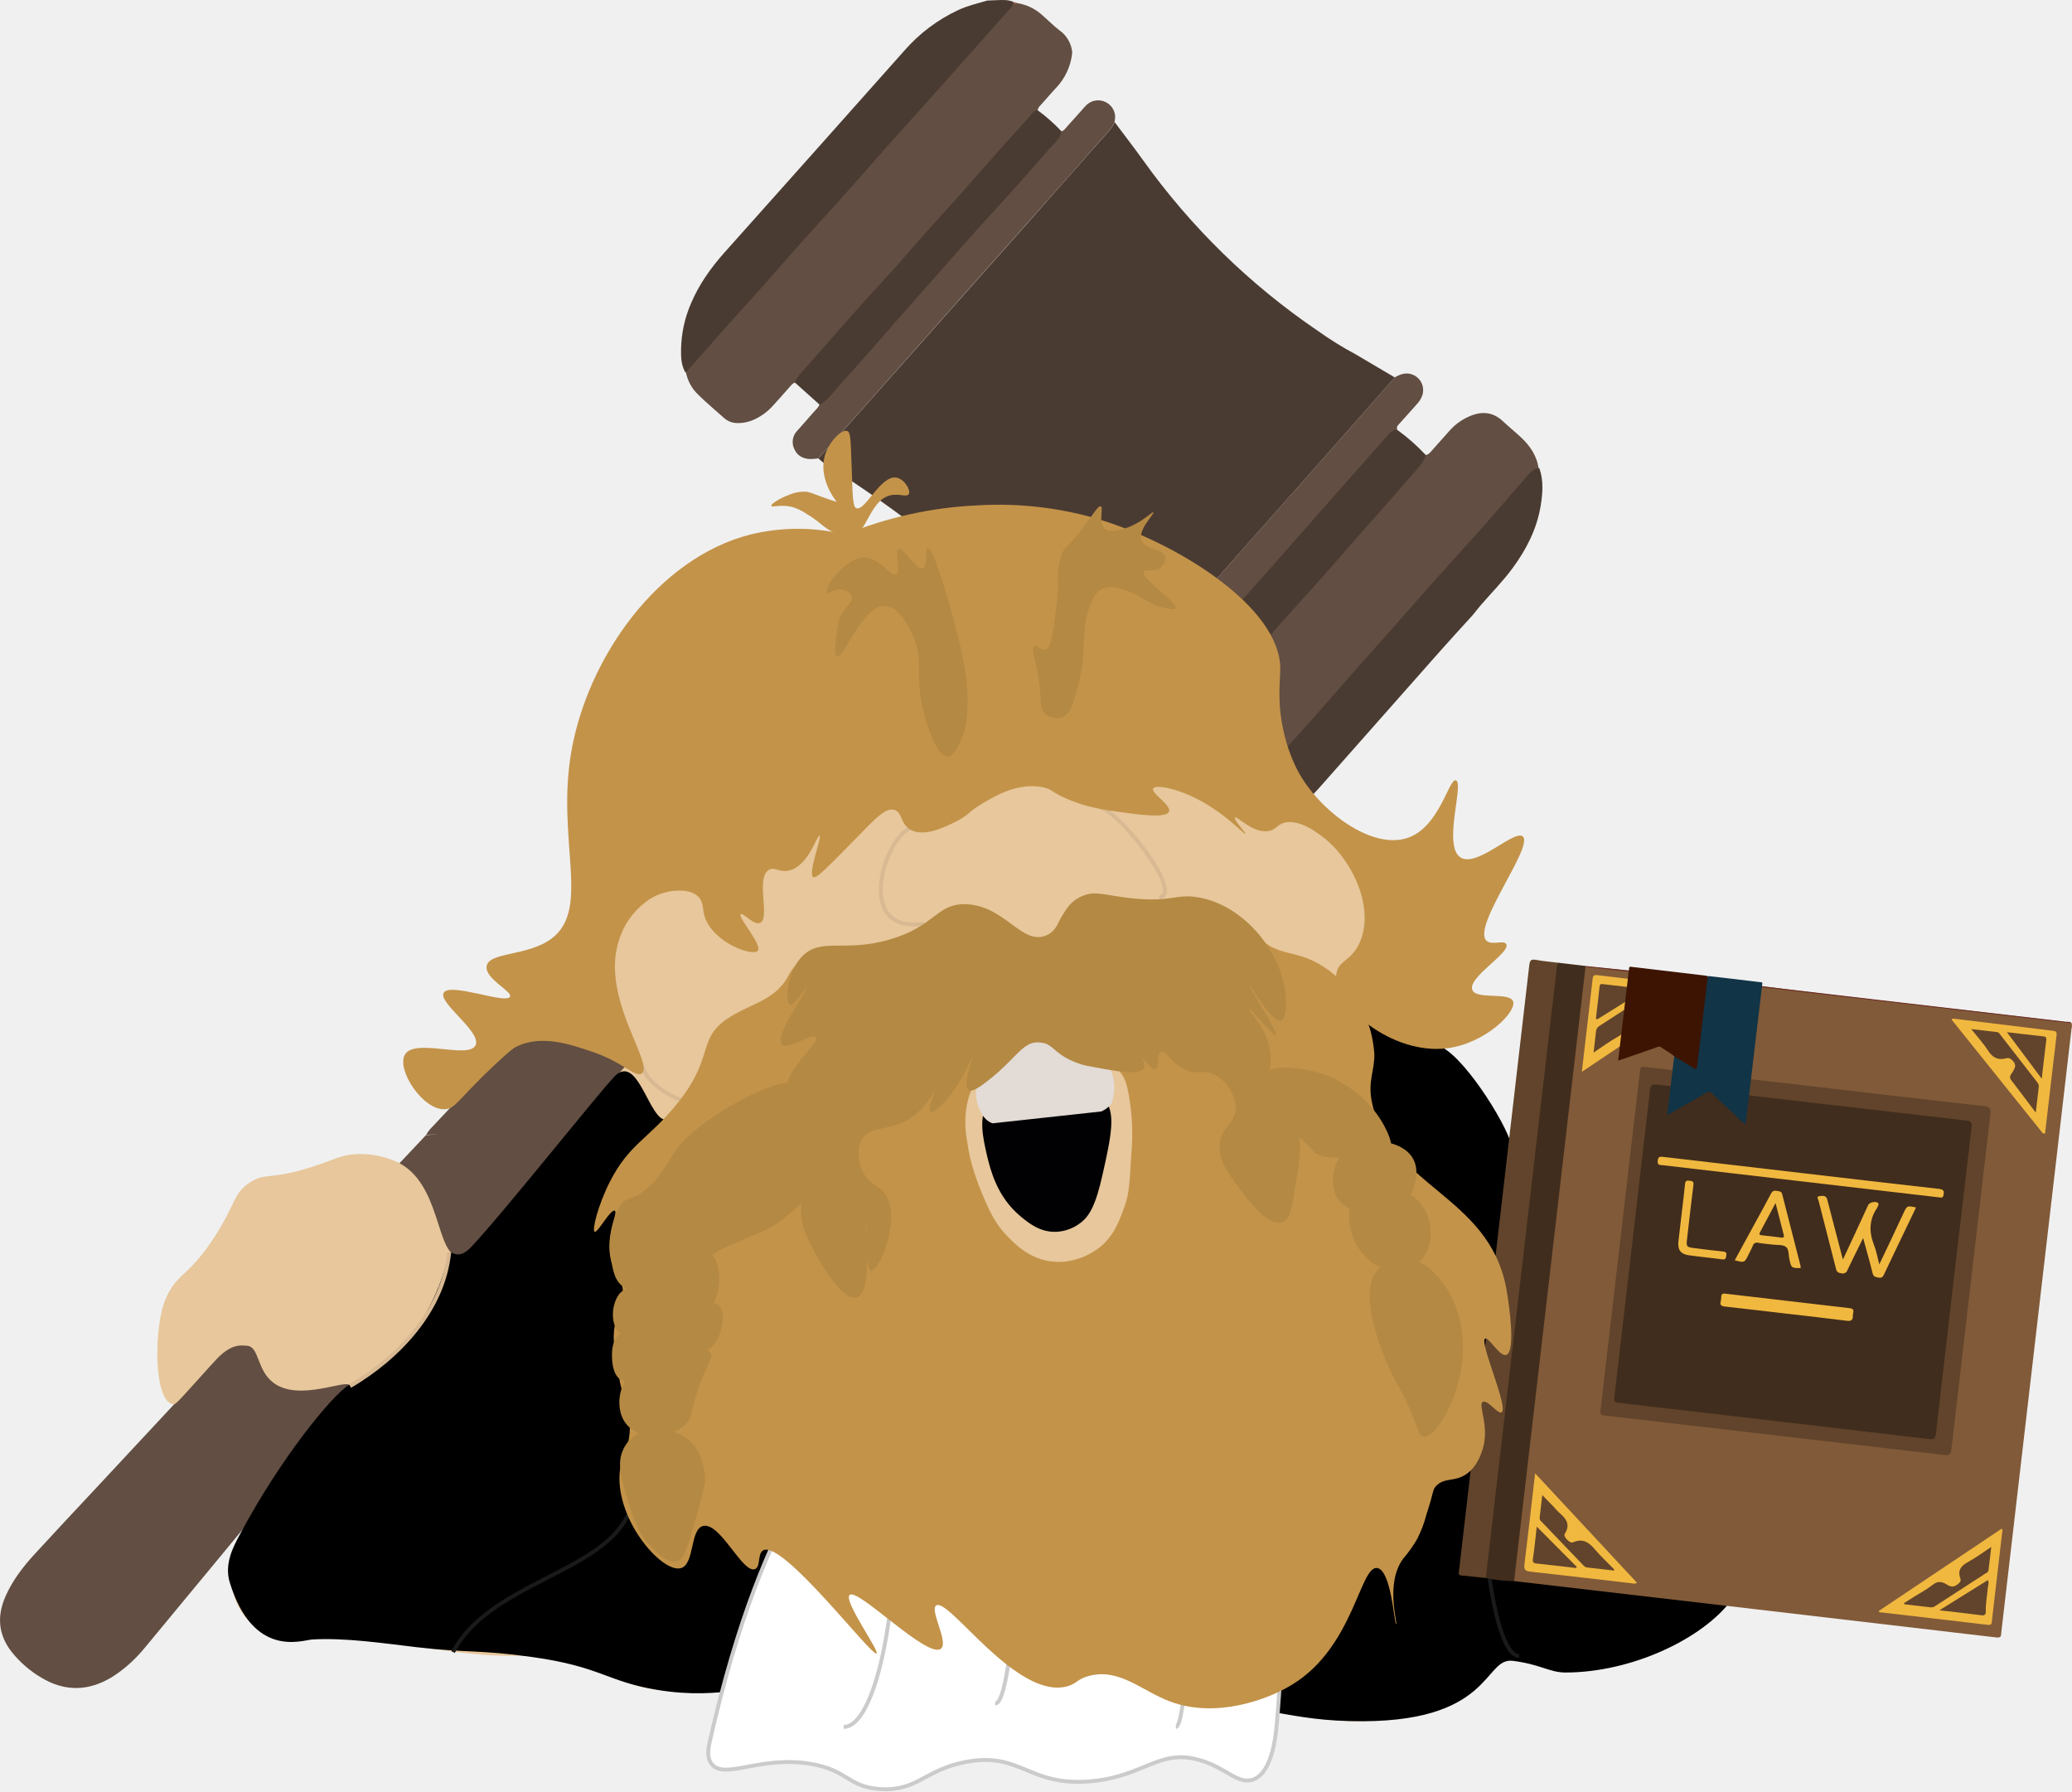
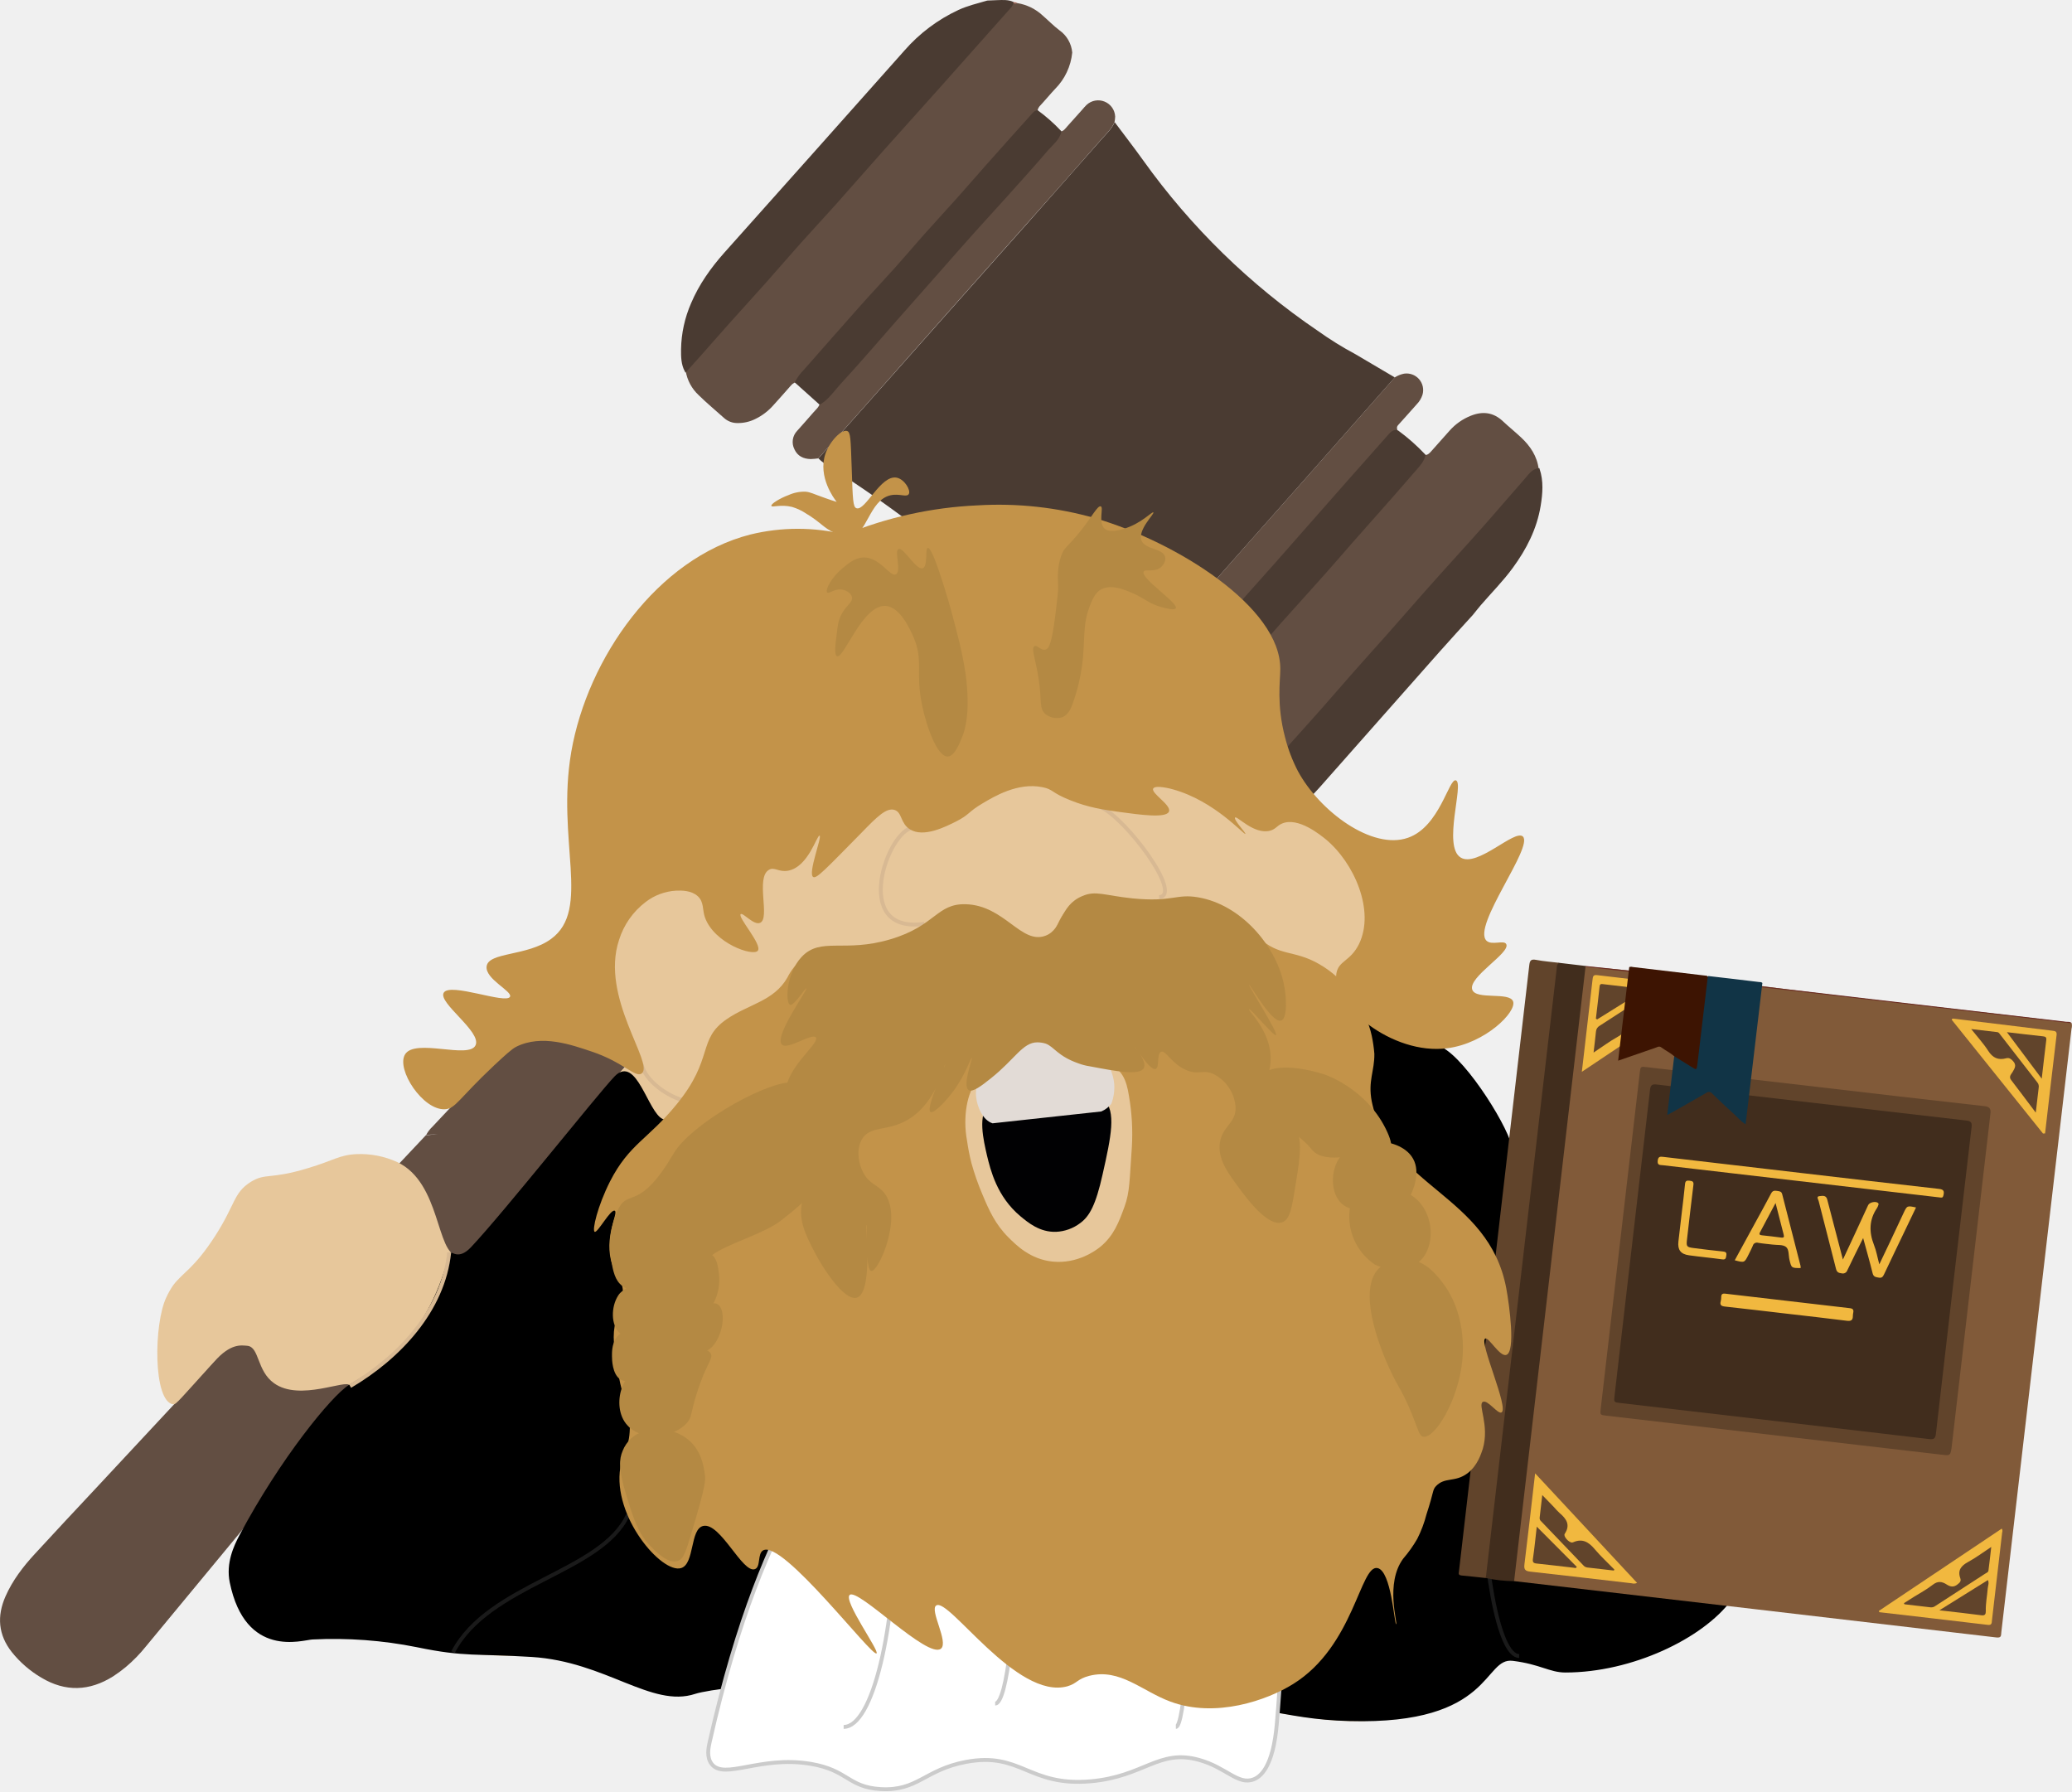
<svg xmlns="http://www.w3.org/2000/svg" viewBox="0 0 1066.5 921.89">
  <defs>
    <style>.cls-1,.cls-3{fill:#4a3b32;}.cls-2{fill:#624e42;}.cls-3{stroke:#4a3b32;}.cls-15,.cls-16,.cls-17,.cls-3,.cls-6,.cls-7{stroke-miterlimit:10;}.cls-4{fill:#a56151;}.cls-5{fill:#e7c79b;}.cls-6{stroke:#000;}.cls-16,.cls-17,.cls-7{fill:none;}.cls-7{stroke:#1a1a1a;}.cls-15,.cls-16,.cls-17,.cls-7{stroke-width:2px;}.cls-8{fill:#815a39;}.cls-9{fill:#412d1d;}.cls-10{fill:#61442b;}.cls-11{fill:#6b2c23;}.cls-12{fill:#f1b83f;}.cls-13{fill:#113446;}.cls-14{fill:#3d1402;}.cls-15{fill:#fff;}.cls-15,.cls-16{stroke:#cbcbcb;}.cls-17{stroke:#d8b993;}.cls-18{fill:#c39349;}.cls-19{fill:#010103;}.cls-20{fill:#e2dbd6;}.cls-21{fill:#b48943;}</style>
  </defs>
  <g id="Calque_2" data-name="Calque 2">
    <g id="Calque_1-2" data-name="Calque 1">
      <path class="cls-1" d="M567.42,363.62c-1.8-2-3.66-3.9-5.39-5.94-8.8-10.36-17.86-20.49-27.37-30.21-1.06-1.08-2-2.37-3.48-2.93-1.44-2.56-3.65-4.45-5.77-6.37Q509,303.26,492.51,288.5c-4-3.57-7.87-7.32-12.55-10.05-2.73-3.52-6.59-5.72-10-8.37-14-10.67-28.43-20.61-43.23-30.07a23.5,23.5,0,0,1-5.47-4.08q11.1-12.45,22.2-24.92,22.15-25,44.31-49.94,20.44-23,40.9-46,19.27-21.75,38.47-43.57c2.39-2.72,5.17-5.18,6.59-8.66,4.93,6.61,10,13.13,14.79,19.83a356.82,356.82,0,0,0,89.68,87.54,178.55,178.55,0,0,0,19.5,12.11l20.24,11.94-15.6,17.67q-16.74,19-33.5,37.93-15.43,17.44-30.92,34.84c-7.12,8-14.19,16.12-21.32,24.15q-15.46,17.42-31,34.79C579.57,350.31,573.48,357,567.42,363.62Z" />
      <path class="cls-2" d="M623.24,431.47a33.24,33.24,0,0,1-18.82-9.14c-2.48-2.39-5-4.71-7.73-6.89-4.77-3.88-5.72-8.87-4.4-14.5a29,29,0,0,1,6.79-13.16c3.23-3.55,6.37-7.17,9.51-10.8a20.27,20.27,0,0,0,1.57-2.37,6.42,6.42,0,0,0,3.16-2.41c6.58-7.5,13.12-15,19.71-22.51,3.68-4.18,7.45-8.28,11.13-12.45,5-5.61,9.81-11.3,14.79-16.89,9.7-10.89,19.59-21.61,29.15-32.63,5.41-6.23,10.82-12.45,16.33-18.59,8.32-9.29,16.49-18.72,24.67-28.13,1.75-2,3.54-4.08,4.13-6.83,1.8.14,2.75-1.12,3.78-2.27,3.06-3.45,6.11-6.91,9.2-10.34A28.81,28.81,0,0,1,757,214c6.09-2.45,11.6-1.86,16.53,2.77,3.08,2.9,6.39,5.54,9.47,8.44,4.72,4.44,8.2,9.63,9,16.26-3.2.45-4.79,3.05-6.65,5.16-7.36,8.33-14.53,16.82-21.91,25.13-10.05,11.32-20.29,22.47-30.34,33.79-8.77,9.89-17.37,19.93-26.25,29.73-11.84,13.06-23.18,26.56-35,39.63-14.28,15.75-28.23,31.81-42.18,47.87C627.31,425.46,624.14,427.66,623.24,431.47Z" />
      <path class="cls-2" d="M409.69,196.73c-1.42.28-2.27,1.33-3.16,2.33-2.79,3.15-5.55,6.34-8.4,9.44a29.5,29.5,0,0,1-9.55,7.24,19.84,19.84,0,0,1-8.88,2,10.13,10.13,0,0,1-6.86-2.47c-4.42-4-9-7.72-13.22-11.9a21.74,21.74,0,0,1-6.68-12.41c2.81-3.14,5.64-6.26,8.44-9.42,4.7-5.3,9.36-10.66,14.09-15.94,6-6.72,12.1-13.35,18.09-20.09s12.1-13.86,18.23-20.72c5.87-6.58,11.91-13,17.78-19.59,8.3-9.3,16.47-18.7,24.76-28,9.82-11,19.73-22,29.56-33q18.18-20.37,36.3-40.82a11.25,11.25,0,0,0,1.12-2l0,.06a2.66,2.66,0,0,0,2.33.16,25.09,25.09,0,0,1,13.1,6.44c2.87,2.49,5.53,5.24,8.55,7.53a15.65,15.65,0,0,1,6.61,11.47,30.81,30.81,0,0,1-8.81,18.72c-2.6,2.77-5,5.71-7.61,8.5a5.15,5.15,0,0,0-1.51,3,4.65,4.65,0,0,0-1.53.75q-12.51,13.91-24.94,27.88c-4.72,5.3-9.35,10.68-14.08,16-6,6.72-12.12,13.35-18.12,20.08-4.73,5.29-9.3,10.72-14,16-5.89,6.57-12,13-17.82,19.57-9.82,11-19.54,22.15-29.31,33.23A23.9,23.9,0,0,0,409.69,196.73Z" />
      <path class="cls-3" d="M521.31,1.39a11.25,11.25,0,0,1-1.12,2q-18.14,20.43-36.3,40.82c-9.83,11-19.74,22-29.56,33-8.29,9.3-16.46,18.7-24.76,28-5.87,6.58-11.91,13-17.78,19.59-6.13,6.86-12.12,13.85-18.23,20.72s-12.09,13.37-18.09,20.09c-4.73,5.28-9.39,10.64-14.09,15.94-2.8,3.16-5.63,6.28-8.44,9.42-1.88-3.52-1.93-7.41-1.89-11.22a61.35,61.35,0,0,1,5.12-23.48c4.11-9.69,10.08-18.06,17-25.86q46.47-52,92.82-104.16A83.28,83.28,0,0,1,493.52,5.59c4.73-2.19,9.78-3.35,14.74-4.81,1.71-.07,3.42-.17,5.13-.21C516.07.49,518.76.28,521.31,1.39Z" />
      <path class="cls-3" d="M623.24,431.47c.9-3.81,4.07-6,6.41-8.71,14-16.06,27.9-32.12,42.18-47.87,11.84-13.07,23.18-26.57,35-39.63,8.88-9.8,17.48-19.84,26.25-29.73,10-11.32,20.29-22.47,30.34-33.79,7.38-8.31,14.55-16.8,21.91-25.13,1.86-2.11,3.45-4.71,6.65-5.16,2.08,6.21,1.56,12.51.54,18.79-1.94,11.85-7.27,22.22-14.3,31.79-5,6.83-11,12.84-16.52,19.25-1.37,1.6-2.66,3.28-4,4.92-5.67,6.26-11.4,12.46-17,18.79q-31,35-61.89,70c-8.78,9.94-19,18-31.38,22.94C639.68,431,631.68,432.82,623.24,431.47Z" />
      <path class="cls-2" d="M567.42,363.62c6.06-6.67,12.15-13.31,18.16-20q15.52-17.37,31-34.79c7.13-8,14.2-16.11,21.32-24.15q15.45-17.43,30.92-34.84,16.77-18.94,33.5-37.93l15.6-17.67a13.94,13.94,0,0,1,4.76-1.92,8.55,8.55,0,0,1,9.49,10.9,12.36,12.36,0,0,1-2.95,4.86c-3.21,3.55-6.33,7.19-9.58,10.71-1,1.11-.52,2.09-.21,3.17-2-.59-3.23.7-4.4,2q-10.66,12-21.32,24.09-10.28,11.63-20.5,23.28c-5.69,6.47-11.36,13-17.08,19.41-9.16,10.31-18.37,20.57-27.53,30.88-4.33,4.86-8.58,9.79-12.91,14.66q-9.75,10.94-19.58,21.8a3.08,3.08,0,0,0-.92,3.09,3.29,3.29,0,0,0-3,1.31c-2.63,3-5.32,6-8,9a39.8,39.8,0,0,1-3.18,3.31A8.14,8.14,0,0,1,571.4,376a8.39,8.39,0,0,1-4.81-8.45A24.79,24.79,0,0,1,567.42,363.62Z" />
      <path class="cls-3" d="M595.17,361.17a3.08,3.08,0,0,1,.92-3.09q9.85-10.84,19.58-21.8c4.33-4.87,8.58-9.8,12.91-14.66,9.16-10.31,18.37-20.57,27.53-30.88,5.72-6.44,11.39-12.94,17.08-19.41q10.24-11.64,20.5-23.28Q704.34,236,715,224c1.17-1.32,2.36-2.61,4.4-2a102.3,102.3,0,0,1,13.82,12.23c-.59,2.75-2.38,4.81-4.13,6.83-8.18,9.41-16.35,18.84-24.67,28.13-5.51,6.14-10.92,12.36-16.33,18.59-9.56,11-19.45,21.74-29.15,32.63-5,5.59-9.84,11.28-14.79,16.89-3.68,4.17-7.45,8.27-11.13,12.45-6.59,7.48-13.13,15-19.71,22.51a6.42,6.42,0,0,1-3.16,2.41Z" />
      <path class="cls-4" d="M523.62,1.61a2.66,2.66,0,0,1-2.33-.16A2.09,2.09,0,0,1,523.62,1.61Z" />
      <path class="cls-2" d="M306.76,567.42c-3.51,4.27-7.12,8.47-10.52,12.84a9.82,9.82,0,0,1-8.77,4.14c-19.91-.33-39.83-.37-59.75-.45-2.86,0-5.75-.33-8.58.4l.06.09a15.93,15.93,0,0,1,3.41-4.57c12.4-13,24.32-26.48,37.18-39,1.35-1.32,3-2.48,3.46-4.48q22.26-23.8,44.52-47.62,46-49.37,92-98.76,9.44-10.14,18.86-20.29c.78-.84,1.54-1.71,2.3-2.58.93-1.08.72-2-.25-3s-2.16-2.18-3.24-3.28a36.67,36.67,0,0,1-6.1-8.37,15.74,15.74,0,0,1-2.07-7.14,5.67,5.67,0,0,1,5.49-6.2,18.83,18.83,0,0,1,10.52,2.51c1.7.88,3.17,2.21,5.32,2.56,1.76-1.89,1.81-4.48,2.41-6.84a105.16,105.16,0,0,1,15.87-35,62.76,62.76,0,0,1,31-23.86c4.68,2.73,8.55,6.48,12.55,10.05q16.53,14.75,32.9,29.67c2.12,1.92,4.33,3.81,5.77,6.37l-1.84,6.07a58.88,58.88,0,0,1-14.33,24,93,93,0,0,1-21.95,16.71,153.06,153.06,0,0,1-16.68,7.9c-1.38.56-3,.69-4.07,2.29,1.26,1.83,2.61,3.66,3.81,5.58a19,19,0,0,1,3.15,9.16,5.73,5.73,0,0,1-5.06,6,13.48,13.48,0,0,1-5.7-.49,34.81,34.81,0,0,1-11.69-6.08c-1.21-1-2.37-2-3.61-2.87a1.71,1.71,0,0,0-2.53.33c-1.12,1.32-2.27,2.61-3.37,3.94q-29.21,35.32-58.4,70.67l-78.61,95.1C309.08,564.35,307.94,565.9,306.76,567.42Z" />
      <path class="cls-2" d="M219.14,584.35A205,205,0,0,0,248.92,579c43.15-11.07,65.3-31.84,68.48-28.06s-19.28,26.56-67.61,85.13c-1.6,1.93-1.82,2.24-7.32,8.88q-25.32,30.6-50.65,61.2-24.6,29.69-49.2,59.39c-1.45,1.75-3.33,3.22-4,5.55-3.21,2.8-5.61,6.3-8.3,9.54q-27.6,33.3-55.14,66.66A76.19,76.19,0,0,1,64.74,858a68.71,68.71,0,0,1-6.5,4.78c-12.19,7.67-24.58,8.12-37,.66A55.69,55.69,0,0,1,6.07,850.29c-7-8.89-7.73-18.49-3.22-28.71,3.63-8.21,9-15.21,15-21.73q15.66-17,31.43-33.79,31.46-33.76,62.91-67.52l2.83-3C133.23,675.78,164,642.84,219.14,584.35Z" />
      <path class="cls-2" d="M545.79,67.72c1.72-.19,2.55-1.56,3.55-2.68,2.56-2.83,5.1-5.69,7.65-8.53.76-.85,1.48-1.77,2.31-2.54A8.76,8.76,0,0,1,574,60a18.46,18.46,0,0,1-.33,2.84c-1.42,3.48-4.2,5.94-6.59,8.66Q547.95,93.32,528.63,115q-20.43,23-40.9,46Q465.56,186,443.42,211q-11.09,12.48-22.2,24.92a35.81,35.81,0,0,1-4,.35c-3.68-.11-6.7-1.5-8.3-5a8.28,8.28,0,0,1,1.41-9.55c2.78-3.14,5.59-6.25,8.32-9.43,1.22-1.43,2.8-2.63,3.32-4.57,4.36-2.66,7.12-7,10.46-10.58,9.85-10.7,19.3-21.76,28.91-32.67Q472,152.4,482.63,140.37c5.83-6.6,11.61-13.24,17.48-19.8s12.11-13.31,18.12-20c7-7.84,14.09-15.65,20.93-23.65C541.6,74.07,544.94,71.76,545.79,67.72Z" />
      <path class="cls-3" d="M545.79,67.72c-.85,4-4.19,6.35-6.63,9.2-6.84,8-13.9,15.81-20.93,23.65-6,6.69-12.12,13.29-18.12,20s-11.65,13.2-17.48,19.8q-10.63,12-21.28,24.09c-9.61,10.91-19.06,22-28.91,32.67-3.34,3.63-6.1,7.92-10.46,10.58l-12.28-11a23.63,23.63,0,0,1,4.4-6c9.77-11.08,19.49-22.2,29.31-33.23,5.87-6.59,11.93-13,17.82-19.57,4.75-5.28,9.32-10.71,14-16,6-6.73,12.11-13.36,18.12-20.08,4.73-5.29,9.36-10.67,14.08-16q12.43-14,24.94-27.88a4.65,4.65,0,0,1,1.53-.75A87.9,87.9,0,0,1,545.79,67.72Z" />
    </g>
    <g id="Calque_4" data-name="Calque 4">
      <path class="cls-5" d="M640.19,867.9c4.06,17.76,87.27,29.55,116-.4,3.93-4.07,13.14-15.45,25.75-15.32,7.72.14,13.14,4.48,14.9,5.56,10.17,6.91,37.54,2.44,111.68-46.21a254.13,254.13,0,0,1-43-5.29c-28.87-6.1-49.34-10.3-63-27.65-1.77-2.3-17.49-22.22-11.66-38.89,1.9-5.29,5.15-8.14,6.37-15.72a38.94,38.94,0,0,0-3.25-22.1,150.76,150.76,0,0,0,1.62-68.71c-4.33-20.33-11.92-34.15-20.32-49.46-10.44-19.11-18.44-34.16-35.51-44.59-7.19-4.34-27.24-16.67-37.27-9.08-11.25,8.54-2.58,36.18-1.76,38.49,10.3,31.44,33.74,32.39,46.35,58,9.35,19.11,4.6,39.44-4.88,80-9.76,41.61-16.67,70.21-40.39,93.92-3.79,3.8-23.31,22.36-49.33,49.47C642.22,860.86,639.37,864.11,640.19,867.9Z" />
      <path class="cls-5" d="M174.24,719.81c-18,22-51,61-55,84-1.76,18.29,4.46,30.89,20.18,38.21,10.7,5,16.67,0,39.3,0,17.89,0,19.24,3.12,48.11,7.18,45.4,6.51,44.18-.68,68.31,6.51,19.78,5.82,26.69,12.6,47.43,14.5a111.06,111.06,0,0,0,30.63-1.49c33.75-6,83.89-3.93,158.16-.82,119.94,5,151.38,24.94,157.89,12.47,21.41-41.33-316-267.93-341-316.59-1.35-2.71-8.54-18-18.43-18-6.91,0-11.93,7.32-15.72,12.6,0,0-2.85,4.07-69.8,82.4-2.16,2.58-5.15,5.83-8.67,5.56-11.25-.81-8.54-37.54-31.17-48.25A45.9,45.9,0,0,0,183.6,594c-8.95.4-11.79,3.25-24.94,7.18-19.92,6.1-21.82,2.3-29.68,7.18-8.94,5.69-7.72,11.52-18.43,28.06s-16.4,18.43-21.41,25.07a40.22,40.22,0,0,0-3.53,6.23c-6.5,13.55-6.94,53.86,3.63,55.08,1.36.13,3.38-2.49,21-22,8.54-9.49,13.73-8.41,17.11-8.14,6.24.68,4.75,12.87,13.69,19.24,13.28,9.63,37.68-2.44,38.9,1.22.27.68-.54,1.36-1.63,2.58s-2.57,2.84-3.79,4.2" />
      <g id="Calque_5" data-name="Calque 5">
-         <path class="cls-6" d="M118.74,814.31c12,39,36.74,29.3,42,29,17-1,37,2,54,4,26,3,31.25,1.14,59,5,36,5,38.46,12.66,65,17,33.24,5.43,51.58-4,86-4,52,0,95,1,137,4,90.62,6.47,96,15,133,16,74,2,68-33,84-31,14.21,1.77,19,6,27,6,34.07,0,70.37-17.36,85-37,39.55-53.08-113-109.75-113-232,0-8-22.75-45.4-36-52-11.22-5.6-31.83-15.7-61-21-139.76-25.45-254.77,99.21-340,58-7.81-3.78-13.51-32.93-24-22-8.9,9.27-57,70-74,88-6.79,7.19-10.69,1.78-11,3-12.08,48.33-41,61-52,68-8.75,5.56-34.94,37.47-56,77C120.78,795.86,115.82,804.81,118.74,814.31Z" />
+         <path class="cls-6" d="M118.74,814.31c8,39,36.74,29.3,42,29a218.28,218.28,0,0,1,54,4c24.79,5.14,30.21,3.18,59,5,38.25,2.4,61.79,26.4,84,19,6-2,35-6,67-6,52,0,95,1,137,4,90.62,6.47,96,15,133,16,74,2,68-33,84-31,14.21,1.77,19,6,27,6,34.07,0,70.37-17.36,85-37,39.55-53.08-113-109.75-113-232,0-8-22.75-45.4-36-52-11.22-5.6-31.83-15.7-61-21-139.76-25.45-254.77,99.21-340,58-7.81-3.78-13.51-32.93-24-22-8.9,9.27-57,70-74,88-6.79,7.19-10.69,1.78-11,3-12.08,48.33-41,61-52,68-8.75,5.56-34.94,37.47-56,77C120.78,795.86,116.75,804.58,118.74,814.31Z" />
      </g>
      <path class="cls-7" d="M762.57,747.83c0,57.73,8.67,104.49,19.38,104.49" />
      <path class="cls-7" d="M233.2,850.29c18.43-35.24,76.44-40.93,90-70.61" />
      <path class="cls-8" d="M1066.33,526.64a5.54,5.54,0,0,1-.08,2.83q-18.06,155.34-36.14,310.68c-.17,1.48.17,2.93-2.5,2.62q-124.12-14.58-248.27-29a3.57,3.57,0,0,1-.52-2.75c.06-1,.19-1.91.3-2.86q17.77-152.73,35.55-305.44c.21-1.78,0-3.71,1.34-5.22a3.34,3.34,0,0,1,1.8,0q41.28,3.8,82.37,9.16c54.54,7.21,109.27,12.81,163.87,19.49A4.76,4.76,0,0,1,1066.33,526.64Z" />
      <path class="cls-9" d="M816.1,497.58q-11.21,96.48-22.42,193L779.34,813.8a73.56,73.56,0,0,1-14.57-1.62c-.79-1.87-.4-3.79-.19-5.68.86-7.72,1.78-15.44,2.67-23.15Q783.63,642.53,800,501.72c.15-1.3.27-2.6.51-3.89s.71-2.17,2.11-2.27l13.5,1.6c.19.11.25.21.17.29A.28.28,0,0,1,816.1,497.58Z" />
      <path class="cls-10" d="M802.64,495.56c-1.5.69-1.28,2.13-1.43,3.39Q790.8,588.38,780.4,677.81L765.34,807.29l-.57,4.89c-4.16-.44-8.32-.92-12.48-1.3-1.29-.11-1.66-.66-1.38-1.85a18.09,18.09,0,0,0,.22-1.82q18-155.13,36-310.26c.28-2.48.77-3.46,3.54-2.92C794.63,494.79,798.66,495.07,802.64,495.56Z" />
      <path class="cls-11" d="M864.16,502.6l40.47,4.72c1,.14,2.07.3,3.11.42q77.85,9.07,155.72,18.15c1,.11,2.11-.23,2.87.75-1.13-.12-2.26-.22-3.39-.35L816.1,497.58a1.87,1.87,0,0,1,0-.42l19.94,2.13Z" />
      <path class="cls-10" d="M934.61,559.32c29,3.37,57.91,6.78,86.87,10,2.52.29,3.25,1.23,3.06,3.45-.07.79-.16,1.57-.25,2.35q-9.81,84.39-19.63,168.77c-.06.52-.11,1.05-.19,1.56-.56,3.53-.83,3.74-4.33,3.34l-173.2-20.15c-3.39-.39-3.39-.4-3-3.75Q834,638.58,844,552.25c.39-3.41.4-3.42,3.73-3Z" />
      <path class="cls-12" d="M842.64,814.68a3.77,3.77,0,0,1-2.73.21c-17.41-2-34.82-4.09-52.25-6-2.61-.29-3.33-1.12-3-3.76,1.9-15.32,3.62-30.66,5.5-46.83Z" />
      <path class="cls-12" d="M967.06,829.12l63.29-42.37a2.26,2.26,0,0,1,.2,2q-2.61,22.62-5.25,45.23c-.15,1.31,0,2.56-2.14,2.31-18.61-2.23-37.23-4.37-55.84-6.53Z" />
      <path class="cls-12" d="M814.2,551.65c.26-2.18.42-3.61.59-5q2.48-21.32,4.94-42.62c.17-1.49.38-2.38,2.31-2.15,18.35,2.2,36.72,4.31,55.08,6.46a8.74,8.74,0,0,1,1.17.43Z" />
      <path class="cls-12" d="M1051.58,583.41l-47-58.57c.22-.64.57-.61.91-.57q25.44,3.12,50.88,6.21c1.46.17,2.43.31,2.19,2.29-2,16.85-4,33.71-5.92,50.57Z" />
      <path class="cls-9" d="M932.42,567.5q39.78,4.63,79.57,9.2c2.49.28,3.11,1,2.81,3.52Q1005.53,659,996.47,737.8c-.28,2.43-.91,3.17-3.48,2.86q-79.43-9.35-158.87-18.54c-3.47-.4-3.47-.41-3.07-3.85q9.13-78.66,18.24-157.32c.29-2.55,1.11-3.05,3.57-2.76Q892.63,562.94,932.42,567.5Z" />
      <path class="cls-10" d="M830.67,808.33c-4.58-.53-9.16-1.07-13.74-1.58a3.2,3.2,0,0,1-2-1.15Q804.13,794.27,793.28,783a2.12,2.12,0,0,1-.8-1.82c.44-3.71.86-7.41,1.36-11.7,2.17,2.24,4,4.12,5.82,6a42.28,42.28,0,0,0,3.06,3.21c3.5,3,5.75,6.08,2.67,10.75-.84,1.28,2.15,4.56,3.87,4.48a1.52,1.52,0,0,0,.5-.15c4.77-2.1,8-.09,11.09,3.58s6.71,7,10.09,10.46Z" />
      <path class="cls-10" d="M791,785.74l20.59,20.68c-.37.9-1,.54-1.41.49-6.42-.73-12.82-1.53-19.24-2.19-1.7-.18-2.15-.72-1.91-2.45C789.8,797,790.34,791.76,791,785.74Z" />
      <path class="cls-10" d="M980,825.12l5.18-3.28c3.24-2,6.66-3.86,9.67-6.2,2.53-2,4.68-1.71,7.07-.18,1.89,1.22,3.63,1.64,5.67,0,1.19-.93,1.95-1.67,1.41-3.18-1.47-4.13.45-6.41,4-8.35,4-2.17,7.6-4.89,11.94-7.75-.51,4.42-.93,8.32-1.45,12.21-.11.83-1,1.13-1.68,1.55q-12.81,8.31-25.64,16.62a3.45,3.45,0,0,1-2.42.71c-4.5-.55-9-1.06-13.49-1.58Z" />
      <path class="cls-10" d="M1023.23,813.22c.7,1.59,0,2.93-.1,4.28-.31,3.9-1.12,7.76-1,11.71,0,1.48-.31,2.4-2.26,2.14-6.91-.92-13.85-1.66-21.62-2.56Z" />
      <path class="cls-10" d="M820.24,541.74c.48-4.11.91-7.48,1.24-10.85a3.68,3.68,0,0,1,1.87-2.93q13-8.34,25.9-16.76a3.15,3.15,0,0,1,2.18-.64c4.58.56,9.15,1.08,14.16,1.66-1.46,1.66-3.16,2.34-4.62,3.3-3.79,2.49-7.71,4.78-11.46,7.32-1.72,1.16-3.2,1.4-5,.22-.78-.53-1.79-.74-2.56-1.27-2.21-1.53-3.52.48-5.12,1.23-1.44.67-.92,2.06-.6,3,1.27,3.74-.23,5.78-3.53,7.58C828.59,535.87,824.76,538.76,820.24,541.74Z" />
      <path class="cls-10" d="M821.44,524.26c.64-5.51,1.32-11,1.9-16.54.16-1.51,1-1.29,2-1.17l21.74,2.53-25,15.6Z" />
      <path class="cls-10" d="M1047.85,572.65c-4.51-6-8.54-11.41-12.66-16.76-1.38-1.8,0-2.92.75-4.18,1.07-1.86,2.17-3.49.22-5.58-1.07-1.14-2-1.89-3.53-1.46-4.08,1.11-6.94-.18-9.28-3.86s-5.52-7.12-8.73-11.17c4.88.57,9.15,1.06,13.41,1.57.79.09,1.13.77,1.55,1.31q9.53,12.27,19.06,24.55a3.29,3.29,0,0,1,.73,2.64C1048.86,563.77,1048.41,567.83,1047.85,572.65Z" />
      <path class="cls-10" d="M1033,531.24c6.66.78,12.62,1.5,18.59,2.14,1.27.14,1.85.47,1.67,1.91-.8,6.38-1.51,12.77-2.34,19.9Z" />
      <path class="cls-12" d="M959,637.2c-2.92,5.92-5.58,11.2-8.11,16.53a2.46,2.46,0,0,1-3,1.63c-1.54-.2-2.42-.56-2.86-2.3-2.91-11.65-6-23.27-8.93-34.92-.2-.81-1.33-2.33.32-2.49,1.36-.13,3.47-.72,4.08,1.66,1.21,4.73,2.45,9.44,3.69,14.16,1.4,5.38,2.81,10.77,4.39,16.8,2.18-4.66,4.1-8.76,6-12.86,2.35-5,4.67-10.11,7-15.16.69-1.48,3.88-2.14,5.07-1.11.44.38.28.78.14,1.17a6.29,6.29,0,0,1-.64,1.42c-4.07,6-4.22,12.3-1.58,19,1.21,3,1.76,6.36,2.75,10,2.06-4.33,3.94-8.22,5.78-12.13q3.35-7.1,6.66-14.19c1.85-3.95,1.86-3.94,6.46-2.95L980.69,633c-3.65,7.61-7.32,15.22-10.92,22.86-.59,1.24-1.14,2-2.71,1.71s-2.72-.33-3.19-2.27C962.44,649.49,960.77,643.73,959,637.2Z" />
      <path class="cls-12" d="M927.18,603.72c23.64,2.75,47.29,5.54,70.94,8.19,2.38.27,2.67,1.23,2.24,3.18-.2.92-.48,1.45-1.51,1.26-.52-.1-1-.12-1.56-.18L855.93,599.72c-1.4-.16-2.95.14-2.67-2.35.26-2.25,1.34-2.12,3-1.93q27.66,3.27,55.34,6.46Z" />
      <path class="cls-12" d="M919.2,676.07c-10.39-1.21-20.77-2.46-31.17-3.59-1.94-.2-2.94-.69-2.32-2.82a7.57,7.57,0,0,0,.24-2.07c0-1.43.55-1.94,2.08-1.76q32.07,3.79,64.15,7.47c1.49.17,2,.8,1.74,2.2a10.15,10.15,0,0,0-.21,1.82c0,2.12-.89,2.74-3.09,2.46C940.16,678.44,929.67,677.29,919.2,676.07Z" />
      <path class="cls-12" d="M926.83,652.64c-4.77,0-4.73,0-5.75-4.26-.54-2.28-.16-5.35-1.8-6.62s-4.48-.89-6.81-1.19c-2.51-.32-5-.48-7.52-.92a2.17,2.17,0,0,0-2.77,1.58c-.63,1.52-1.42,3-2.15,4.46-2.13,4.28-2.13,4.28-7.12,2.95l10-18.33c2.92-5.35,5.89-10.67,8.72-16.07.72-1.37,1.62-1.54,3-1.31s2.31.17,2.72,1.78c3.11,12.32,6.3,24.62,9.45,36.92A4.23,4.23,0,0,1,926.83,652.64Z" />
      <path class="cls-12" d="M865.6,624.49c.58-5,1.24-10,1.72-15.08.16-1.72.91-1.9,2.38-1.72s2.15.46,1.93,2.2c-1.17,9.35-2.22,18.71-3.3,28.07-.41,3.57-.17,3.92,3.36,4.38,5,.64,10,1.26,15.07,1.77,1.4.15,2.08.46,1.81,2-.22,1.28-.2,2.33-2.1,2.06-5.7-.79-11.44-1.3-17.14-2.1-4.27-.6-5.88-2.82-5.42-7.05C864.45,634.19,865,629.34,865.6,624.49Z" />
      <path class="cls-9" d="M913.92,619.17c1.5,5.84,2.82,11.05,4.17,16.25.32,1.23.12,1.73-1.32,1.53-3.27-.46-6.56-.8-9.84-1.16-1-.12-1.71-.35-1-1.6C908.47,629.39,911,624.58,913.92,619.17Z" />
      <path class="cls-13" d="M907.13,505.93l-8.62,72.74c-2.54-1.6-4.32-3.8-6.39-5.66q-5.5-4.95-10.79-10.15a2.13,2.13,0,0,0-3.08-.38c-5.91,3.44-11.86,6.8-17.81,10.18-.66.38-1.34.7-2.28,1.19l3.59-30.24c1.27-.39,2.17.42,3.09,1,2,1.3,4,2.43,6,3.65,1.22.75,2,.47,2.17-1,.05-.35.1-.69.14-1,1.58-13.5,3.27-27,4.76-40.51.14-1.27,0-2.67,1.46-3.4,8.69,1,17.36,2,26,3.07C906,505.48,906.69,505.39,907.13,505.93Z" />
      <path class="cls-14" d="M879.05,502.55q-2.65,22.43-5.32,44.84c-.42,3.47-.4,3.44-3.35,1.57s-5.76-3.57-8.63-5.35c-2-1.76-4.46-2.91-6.58-4.5-1.15-.86-2-.23-2.88.09-6.35,2.17-12.69,4.38-19.4,6.71l5.71-48.16a2.72,2.72,0,0,1,1.78-.05l37,4.38C877.93,502.15,878.57,502.08,879.05,502.55Z" />
      <g id="Calque_6" data-name="Calque 6">
        <path class="cls-15" d="M434.24,739.81s-40,28.17-69,157c-.64,2.85-1.57,7.59,1,11,6.44,8.54,24.95-4.37,51,0,19.31,3.23,19.21,12,36,13,19.11,1.12,22.73-10,44-14,28.43-5.31,32.1,12.73,64,10,27.7-2.38,35.15-16.86,56-11,14,3.91,20,13.05,28,10,3.3-1.27,10.09-5.84,12-29,3.42-41.41,8.8-106.69-41-149C561.94,691.66,481.61,706.46,434.24,739.81Z" />
        <path class="cls-16" d="M613.24,773.81c0,63.56-3.58,115-8,115" />
        <path class="cls-16" d="M523.24,779.81c0,53.61-4.92,97-11,97" />
        <path class="cls-16" d="M461.24,776.81c0,61.9-12.07,112-27,112" />
      </g>
    </g>
    <g id="Calque_2-2" data-name="Calque 2">
      <g id="Travail_4" data-name="Travail 4">
        <path class="cls-5" d="M350.16,566c-7.73,1.09-15.45-12.74-22.23-24.66-5.55-9.9-12.6-22.5-12.6-39.71,0-8.27,0-20.33,8.4-30.77,8.68-10.57,24.94-17.75,34.29-12.47,6.64,3.66,6.1,11.39,10.3,11.93,6.91.81,11.93-19.52,22.9-36.18,13.15-19.79,32.8-27.25,61.4-37.95,22.09-8.4,39.57-10.71,73.45-15.05,56.25-7.18,84.44-10.84,102.46.55,13.82,8.81,16.94,18.7,43.37,35.5,7.45,4.75,13.55,8,20.46,15.73,5,5.55,16,17.61,16.27,35.5,0,3.39.4,18.71-10.85,30.77-8.94,9.62-23.17,15-36.18,13.28C634.49,508.62,634,476,605,469.05c-14.1-3.39-27.78.95-45.81,6.64-22.36,7.05-31.17,15.86-44,11.39-11.39-3.93-12.34-13.56-21.69-13.83-10.71-.27-12.06,12.33-27.1,18.7-17.76,7.46-28.19-5.42-40.93,3-9.49,6.23-5,14.09-18.71,27.1-2.71,2.58-14.9,14.23-24.12,10.84-5.15-1.89-5.28-7-8.4-7.18C365.47,525.16,362.49,564.33,350.16,566Z" />
        <path class="cls-17" d="M180.21,713.4c24.94-14.63,48-39,51-68.84" />
        <path class="cls-17" d="M330.24,547.66c1.76,8.67,13.69,16.94,22.63,19" />
        <path class="cls-17" d="M566.32,415.25c13.42,6,42.69,45.53,30.36,46.48" />
        <path class="cls-17" d="M470,426c-12.88.82-32.53,55,5.82,49.47" />
        <path class="cls-18" d="M374.15,524.48c-15.45,10.57-6.37,20.06-25.89,43.91-14.63,18-24.39,20.33-34.29,39.71-6.37,12.6-9.35,25.21-7.86,25.89s8.14-11.79,10.3-10.85-6,14.1-1.22,27.79c2,5.82,4.88,7.18,5.43,13.28s-1.9,9.35-3.66,15.72c-2,7.45-.95,13.69,1.22,26.56,2.84,16.81,6.37,18.43,6,28.87-.27,9.89-3.52,12.2-4.88,19.92-4.2,25.21,21.41,54.89,31.31,51.77,7-2.17,4.47-20.19,11.38-21.68,8.81-1.9,20.19,24.53,26.56,22.23,3.12-1.09,1.22-7.87,4.21-9.63,9.89-5.82,56,54.89,58.41,53,1.62-1.22-17.21-27.1-13.83-30.08,4.2-3.8,40.25,33.2,47,27.64,4.07-3.38-6-19.92-2.44-22.22,6.37-4.34,41.34,48.79,67.49,41.6,5.15-1.49,5-3.79,11.39-5.42,15.72-3.93,27,7.86,41.6,13.28,23.31,8.68,49.88-.67,63.29-9.08C697,847.17,700.09,805.29,709,807.05c7.19,1.36,8.68,29,9.63,28.87s-5.83-21,3.65-33.75A65.36,65.36,0,0,0,729.5,792a61.78,61.78,0,0,0,4.74-12.6c3.93-11.93,3-12.47,4.88-14.51,4.61-4.87,9.76-1.76,16.26-6.64,5.29-4.06,7-10.16,7.86-12.6,3.53-12.2-2.71-22.63,0-24.12,2.44-1.36,7.73,6.5,9.63,5.42,3.93-2.17-11.66-36.32-8.41-38,1.77-1,7.46,9.49,10.85,8.4,4.87-1.49,1.62-25.48,0-34.29C766.23,614.74,715,611,706.05,566.77c-2-10.44,1.49-15.59,1.36-24.4a73.42,73.42,0,0,0-1.36-9.35c-2.71-12.47-12.06-28.46-27.37-37-12.88-7.32-19.93-3.52-31-13.55-3.93-3.53-4.2-5.15-8.94-8.81a58.57,58.57,0,0,0-23.59-10.84c-13.82-2.85-14.5,3.52-30.08,1.08-9.08-1.35-12.47-3.93-20.47-2.71-3.25.54-8.94,1.49-14,5.69-7.32,6.24-6.1,14.1-12.6,16.13-3.39,1.08-6.51.14-9.22-.81-6.91-2.17-7.45-5.83-16-10.71-3.79-2.17-7.59-4.34-13-4.61-1.22-.13-5.28-.27-12.33,2.44-9.08,3.53-10,6.78-18.3,11.25a60,60,0,0,1-19.78,6.23c-9.22,1.5-10.58-.4-21.55,1.5-9.35,1.62-12.88,3.79-15.05,5.42a27.78,27.78,0,0,0-7.45,9.35C398.41,515.27,385.4,516.76,374.15,524.48Z" />
        <path class="cls-18" d="M283.62,483.28c20.87-15.18,2.57-50.69,10.43-96.36,8.4-48.25,44.32-99.61,92.16-111.81a102.43,102.43,0,0,1,48.79,0,203.1,203.1,0,0,1,68-15,181.16,181.16,0,0,1,60.85,6.64c41.61,12.2,95.42,45.67,95.14,77.66,0,6-2,18.16,2.44,35a80.52,80.52,0,0,0,6.64,17.49c11.12,20.6,38.22,40.79,56.65,34.28,16.4-5.69,21-30.76,24.67-29.54,4.34,1.49-7,33.88,2.44,39.71,8.54,5.28,27.78-14.64,32-10.84,5.7,5.28-26.29,46.21-18.7,53.66,2.71,2.58,9.08-.54,10.17,1.77,2.3,4.47-19.79,16.94-17.49,23.44,1.9,5.42,19.11.95,21,6,2,5.28-14.1,21.54-33.75,24.12-28.73,3.79-59.9-22.77-57.19-38.49,1.09-6.64,7.18-6.1,11.66-15.18,8.26-17.08-2.44-41.74-17.22-53.94-2.57-2-14.09-11.65-22.49-8-2.71,1.21-3.12,2.84-6.1,3.65-8.27,2.17-17.08-7.86-18-6.77s5.7,8,5.29,8.4c-.68.68-15.72-16.94-37.27-22.9-.81-.27-9.08-2.44-10.17-.41-1.22,2.44,9.36,8.4,8.14,11.79-1.36,3.66-15.18,1.63-25.35.27-8.67-1.22-16.12-2.3-25.34-6-10-3.93-8.81-5.69-14.5-6.78-12.74-2.57-24.94,4.88-30.9,8.41-7.32,4.33-6.51,5.69-13.42,9.21-5.42,2.71-16.8,8.54-23.85,4.07-5-3.12-3.93-8.81-8-10s-8.81,3.39-16.8,11.65c-18.43,18.71-23.18,23.86-24.94,22.91-3-1.63,4.61-20.74,3.25-21.28s-5.69,16-16.12,18c-4.88.95-7.19-2.16-10-.4-6.92,4.06.81,24.93-4.48,27.24-3.25,1.49-8.81-5.42-10-4.47-1.77,1.49,11.24,15.72,8.8,18.83s-22.49-3.79-27.24-17.21c-1.35-3.93-.4-7.86-3.66-10.84s-8.26-3-11.24-2.85a28.24,28.24,0,0,0-15.59,5.83,39.07,39.07,0,0,0-13.69,19.52c-9.89,29.54,18.3,63.69,11.66,68.71-3.26,2.44-9.49-5.83-25.75-11.25-10.17-3.39-25.75-9.08-38.9-2.44-2.3,1.22-5.28,3.93-11.38,9.62-18.3,17.22-19.79,22.23-25.21,22.5-11.38.68-25.21-20.46-20.6-28.19,5.15-8.54,32.93,2.58,36.32-4.74,3.25-6.91-19.38-21.82-16.4-27,3.12-5.56,32.26,6.1,34.15,2,1.22-2.84-12.87-9.08-12.06-15.58C251.36,489.92,271.42,492.23,283.62,483.28Z" />
        <path class="cls-18" d="M436.08,221.85c-2.84-1.08-8.94,5.15-11.25,11.79-3.93,11.79,4.48,23,5.83,24.67-1.35-.41-3.52-1.09-6-2-6.51-2.3-7.45-3-10-3.25a19.8,19.8,0,0,0-8.81,1.76c-4.47,1.63-9.21,4.61-8.81,5.56s4.75-.95,10.71.54a27.2,27.2,0,0,1,7.18,3.39c7.46,4.47,8.68,7.18,14.64,10,3.79,1.76,5.55,2.57,7.45,2.44,9.35-.95,10.17-19.25,21.28-21.82,4.74-1.08,8.4,1.22,9.49-.68s-2.17-7.59-6.24-8.4c-8.26-1.63-16.13,17.35-20.73,15.72-1.76-.68-1.9-4.07-2.44-20.87C437.85,225.92,437.85,222.53,436.08,221.85Z" />
        <path class="cls-5" d="M502.9,556.6c-5,5.15-7.46,18.16-5.15,30.49a109.77,109.77,0,0,0,2.3,11.66,128.93,128.93,0,0,0,5.56,15.86c3.39,8.13,6.64,15.45,13.42,22.22,4.06,4.07,11.24,11.25,22.63,12.47,13,1.36,22.5-5.83,24.53-7.45,7.18-5.83,9.76-13,12.6-20.74s2.58-14,3.8-30.76a114.09,114.09,0,0,0-1.49-26.3c-1.36-8.8-3.8-13.28-9.63-16-3.11-1.49-3.66-.81-5.55,1.76-2.85,3.66,3.11,8.81,4.2,20.33.13,2.31-.27,3.26-2.85,20.6-1.62,11.12-2.57,16.67-3.66,19.25-4.2,10.84-15.31,22.36-24.12,20.46-5.83-1.22-9.08-7.86-14.5-18.43-2.58-5-4.47-8.81-6.37-12.87-.68-1.49-3.12-6.51-4.07-8.81-7.18-16.54-3-30.36-8.4-32.39C502.9,556.6,503,556.47,502.9,556.6Z" />
        <path class="cls-19" d="M509.4,567.85c4.2-3.8,9-1.36,22.91-1,23.85.68,30.08-6,35.78-.95,6.64,5.83,3.79,19.25-.55,38.49C564,620.3,560.77,626,556,629.51A22.21,22.21,0,0,1,543.56,634c-8.41.27-14.37-4.75-18.3-8-12.2-10.16-15.45-24-17.21-31.17C506.29,587,502.9,573.54,509.4,567.85Z" />
        <path class="cls-20" d="M566.87,572.05a13.51,13.51,0,0,0,5.15-3.93,24.14,24.14,0,0,0,1.49-10.3,24.44,24.44,0,0,0-6.64-14.5c-6.1-6.64-14-7.86-19-8.67-4.47-.82-21.41-3.53-34.29,7.58-1.76,1.5-12.6,10.71-11.11,22.64.54,4.88,3.39,11.65,8.4,13.28" />
        <path class="cls-21" d="M319.94,714.76c6.5-19.65,41.47-25.07,45.81-18.3,1.76,2.71-2.44,5.42-7.19,21-3.25,10.16-2.3,11.93-5,14.91-6.51,7.45-22.91,9.76-30.5,1.35C318.18,728.58,318,720.45,319.94,714.76Z" />
        <path class="cls-21" d="M324.82,740.37c7.31-6.77,21.27-6.23,29.54.68,6.64,5.56,7.86,13.69,8.4,17.48.55,3.39.41,6.1-6.37,28.87-3.52,11.93-4.6,15.05-7.59,16-4.74,1.49-10.3-3.93-13.28-6.91-6.91-6.77-9.21-14.09-13.28-27.37s-3.52-18.16-1.76-22.37A17.26,17.26,0,0,1,324.82,740.37Z" />
        <path class="cls-21" d="M648.32,554.43c7.18-10,32.12-1.9,33.61-1.35,0,0,22.22,7.32,32.25,29.81,1.9,4.34,2.44,7.05,1.22,8.81-2.3,3.39-8.94.54-21.68,3.25a36.32,36.32,0,0,1-3.93.68c-.54,0-8.27,1.09-13-2.44a16,16,0,0,1-2.58-2.71c-1.49-1.76-2.84-3.11-12.06-10.7-13-10.85-14.36-11.39-15.18-14.37A13.49,13.49,0,0,1,648.32,554.43Z" />
        <path class="cls-21" d="M690.74,619.62c-6.1-5.42-6-17.35-1-24.12,8.27-11.25,31.44-10.44,37.67,1,3.93,7.18-.27,16.39-1.22,18.43-4.47,3.25-13.55,8.81-25.07,8.13C697.78,622.74,693.85,622.33,690.74,619.62Z" />
        <path class="cls-21" d="M707.81,650.93a29.68,29.68,0,0,1-13-29c8.54-11.24,24.13-13,33.48-5.42,10.3,8.41,10.84,26.16,1.49,33.48C724.21,654.45,715.67,654.45,707.81,650.93Z" />
        <path class="cls-21" d="M732.48,739.43c6,1.22,18.16-18.57,20.19-39.17.54-5.29,1.76-24.53-10.16-40.12-3.25-4.2-8.27-10.57-16.54-11.79-.67-.13-10.43-1.35-16.26,4.47-12.47,12.61,3.52,47.44,6,52.72,3.8,8.27,6.64,11.12,11.39,23.18C730.18,736.44,730.58,739,732.48,739.43Z" />
        <path class="cls-21" d="M366.56,645.91c-4.88-3.93-14.1.14-21.82,3.66-2.31.95-7.18,4.07-16.81,10-7.31,4.47-8.67,5.42-9.89,7.45-3.52,5.7-3.66,14.91.95,19.11,4.2,3.8,10.71,1.9,23.72-2s20.32-6,24.53-13.28a26.35,26.35,0,0,0,2.84-15C369.54,651.74,369.13,648.08,366.56,645.91Z" />
        <path class="cls-21" d="M368.32,690.91c4.34-6.64,5-16.81,1.22-19.52-4.2-3-9.76,5.69-26.29,10C329.7,684.94,321,682.5,317,688.87c-2.17,3.39-2,7.59-2,9.22s.14,9.08,4.2,11.79c3.66,2.44,8.27-.27,20.06-5.28C360.46,695.92,364.53,696.87,368.32,690.91Z" />
        <path class="cls-21" d="M538,481.65c-12.47,4.48-21-15.72-40.93-16.26-15-.41-15.45,11.11-38.62,18-23.86,7.18-35.92-1.36-45.81,9.08-8.13,8.67-8.41,23.71-6,24.66,2,.82,7.86-8.81,8.41-8.4.81.54-16.81,24.67-12.61,28.87,3,3,15.45-6.1,17.49-3.66,2.44,3.11-18.3,17.62-15,30.76,1.49,6.37,7,5.56,12.06,15.72,1.22,2.44,5.43,11.12,3.66,21.15-1.62,8.8-6.1,9.35-7.86,17.48-1.89,8.94,2,16.67,6.1,24.66,4.61,9.08,15.86,26.3,22.23,24.13,8.4-2.85,4.2-37.27,4.88-37.41s-.82,23.18,2.44,23.72c3.66.68,16.53-27.92,6.64-40.25-3.39-4.2-7.73-4.47-10.84-10.57-2.44-4.61-3.53-11.66-.68-16.81,4.2-7.45,13.28-3.93,23.85-10.3,15-8.94,18.7-28.73,19.11-28.46s-10.3,22.77-7.59,24.53c1.63,1.09,8.13-5.55,12.47-11.65,5.83-8.27,8.27-16.27,8.81-16.13s-5,14.23-1.63,16.53c2,1.36,6.78-2.3,11.39-6,12.46-9.89,16.39-18.57,24-18.57a15.15,15.15,0,0,1,4.34.68c4.47,1.76,6,6.37,16.81,10.16a28.59,28.59,0,0,0,5.82,1.5c13.56,2.57,25.62,4.87,27.79.94,1.89-3.65-5-11.11-4.75-11.24s7.86,12.74,10.84,11.65c2.17-.81.41-7.86,2.85-8.81s5.29,6.24,13.15,9.49c6.23,2.57,8.26-.54,13.68,1.9A20.54,20.54,0,0,1,636,570.29c0,8-6.91,9.35-8.13,18-1.08,8.27,3.93,15.05,9.9,23.18,3.93,5.28,14.9,20.19,22.22,17.62,4.07-1.49,5-7.59,6.91-19.52,2.44-15,3.93-24.66-1.49-32.25-5.15-7.05-11.11-5.29-13.82-12.07-3-7,2.85-11.11,2.44-21.41-.54-14-11.93-23.85-11.11-24.39s12.74,14.09,13.82,13.28c1.36-1-14.37-25.62-13.82-25.89s11.79,20.06,16.53,18.43c3.12-1.08,3-11.65,1.22-19.51-4.34-19.38-21.95-40.12-43.91-43.91-11.38-2-13.15,2.57-33.75.54-14.5-1.49-19-4.2-25.88-1.22C545.05,466.2,547.21,478.27,538,481.65Z" />
        <path class="cls-21" d="M487.85,389.36c-5.55.14-11-15.58-13.28-26.56-3.52-17.35.95-22.77-4.47-35.1-1.63-3.66-6.78-15.45-14.37-15.86-11.92-.54-21.41,27.51-24.93,25.89-1.49-.68-.82-6-.14-11.39.54-4.06.68-6.1,1.76-8.67,2.58-6.1,6.78-7.46,6.1-10.44-.54-2-2.84-3.25-4.47-3.66-4.2-1.08-7.32,2.31-8.27,1.36-1.22-1.22,2.17-7.73,7.86-12.47,3.12-2.57,6.51-5.42,10.85-5.56,8.53-.13,13.68,10.3,16.67,8.68s-1-12.06,1.35-13c2.58-1.09,9.08,11.11,12.47,9.89,2.71-.95,1.08-10.16,2.57-10.44,2-.4,6.51,14,8.41,19.93,3.66,11.65,5.82,20.6,6.64,23.85a192.44,192.44,0,0,1,4.47,21.41c2.58,19.93-.54,28.73-1.63,31.58C493.82,383,491.24,389.23,487.85,389.36Z" />
        <path class="cls-21" d="M538.27,367.68c-3.66-3-1.9-7.19-3.66-18.43-1.49-9.63-4.06-15.59-2.17-16.67,1.49-.82,3.39,2.44,5.69,1.76,1.63-.41,3.26-2.71,5.15-18.43,1-8.14,1.5-12.2,1.36-14.23-.14-4.75-.54-9.63,1.63-15.73,1.49-4.33,3-4.06,9.89-12.6,6.1-7.72,8.81-13.28,10.44-12.74s-1.5,8.4,2,11.52c2.44,2,6.64.95,9.48.14,9.49-2.71,14.91-9.22,15.59-8.54s-8.27,9.08-6.1,14.5c1.9,4.74,11.25,3.93,12.2,8.54.54,2.44-1.76,4.74-1.9,4.88-3.25,3.25-8.4,1-9.21,2.57-1.77,3.39,18,16.13,16.53,18.84-.68,1.22-5,0-7.18-.54-7-1.9-8.81-4.61-14.91-7.18-4.34-1.9-11.11-4.75-16.26-2-1.9.95-3.8,2.85-6,8.81-3.11,8.27-2.44,13.15-3.39,26.16a96.9,96.9,0,0,1-5.42,24.12c-.81,2.17-2.16,5.56-5.42,6.78A9.65,9.65,0,0,1,538.27,367.68Z" />
        <path class="cls-21" d="M420.63,575.17c-5.82-6.37-5.82-19.11-15.18-18-15,1.63-50.28,22.09-58.68,36.46-17.48,29.68-23,18.43-28.19,28a43.38,43.38,0,0,0-4.06,26.7c1.08,6,2,10.71,5.82,13.55,12.47,9.36,42.56-13,46.35-16,7.73-5.83,26.3-10.7,35.38-17.75,20.6-16.13,15-14.64,19.78-28.06a44.63,44.63,0,0,0,1.63-8.53C423.62,588,424.43,579.37,420.63,575.17Z" />
      </g>
    </g>
  </g>
</svg>
